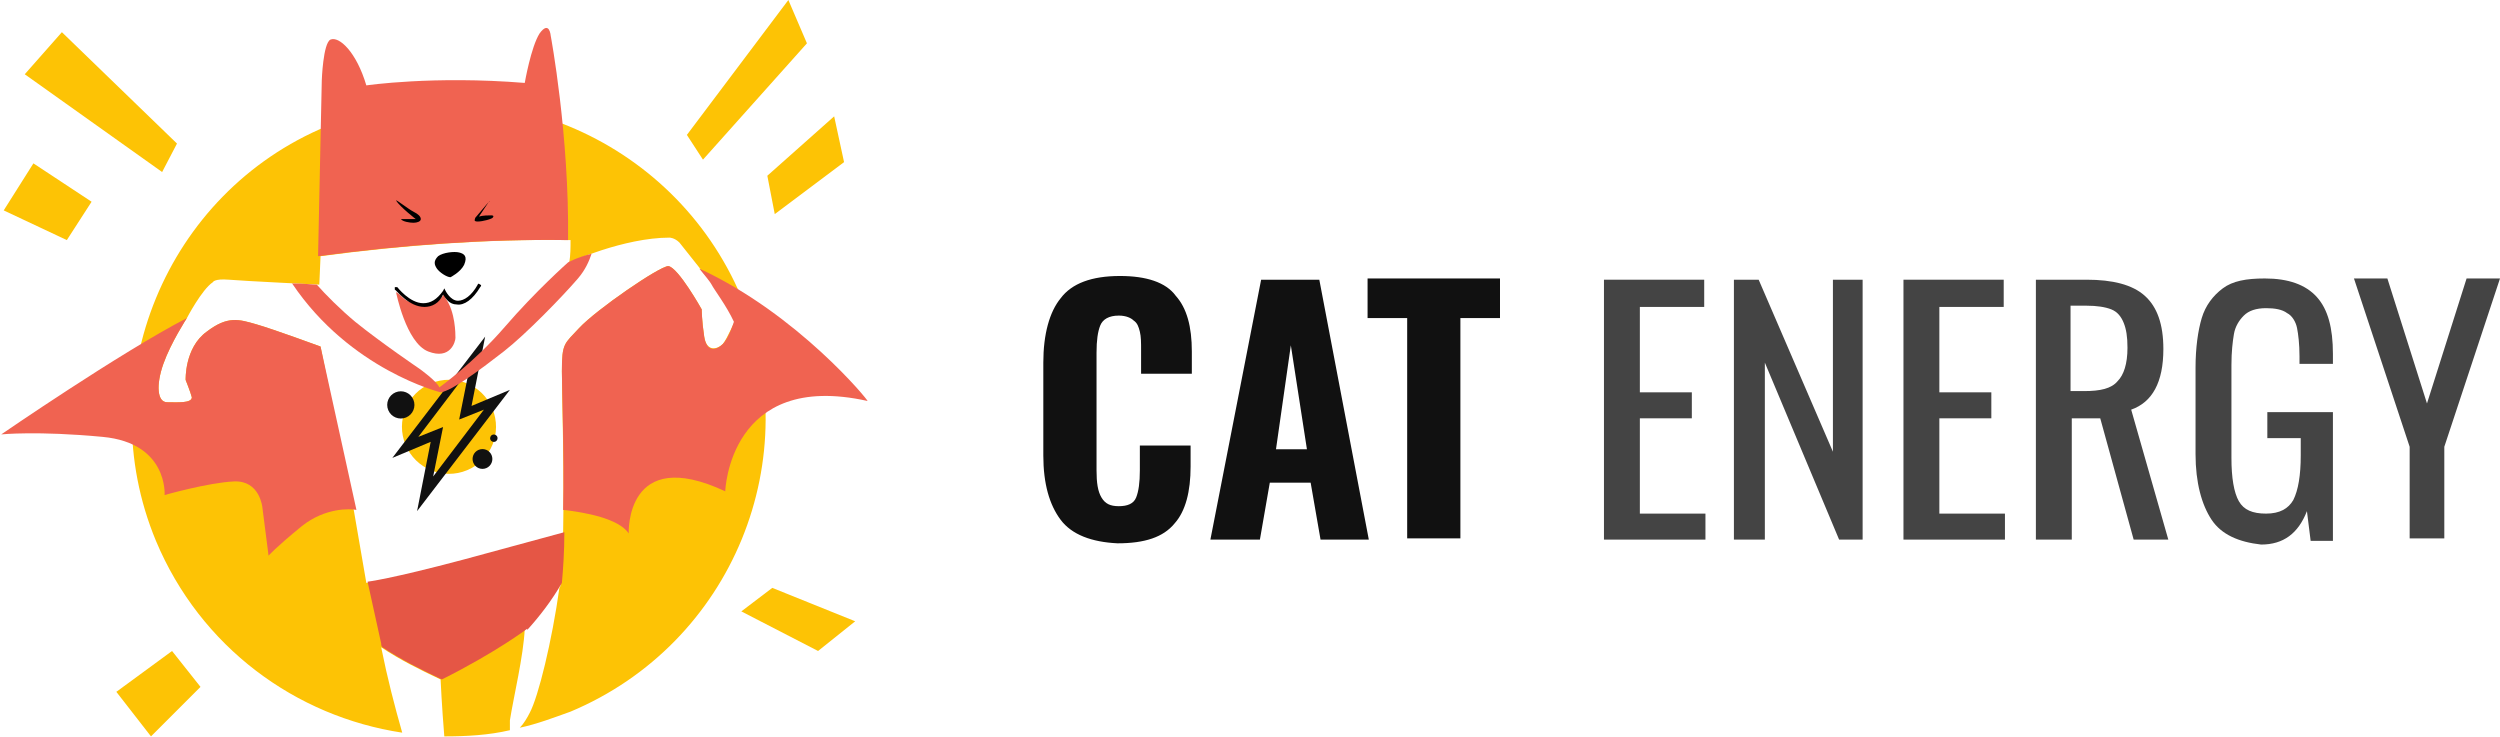
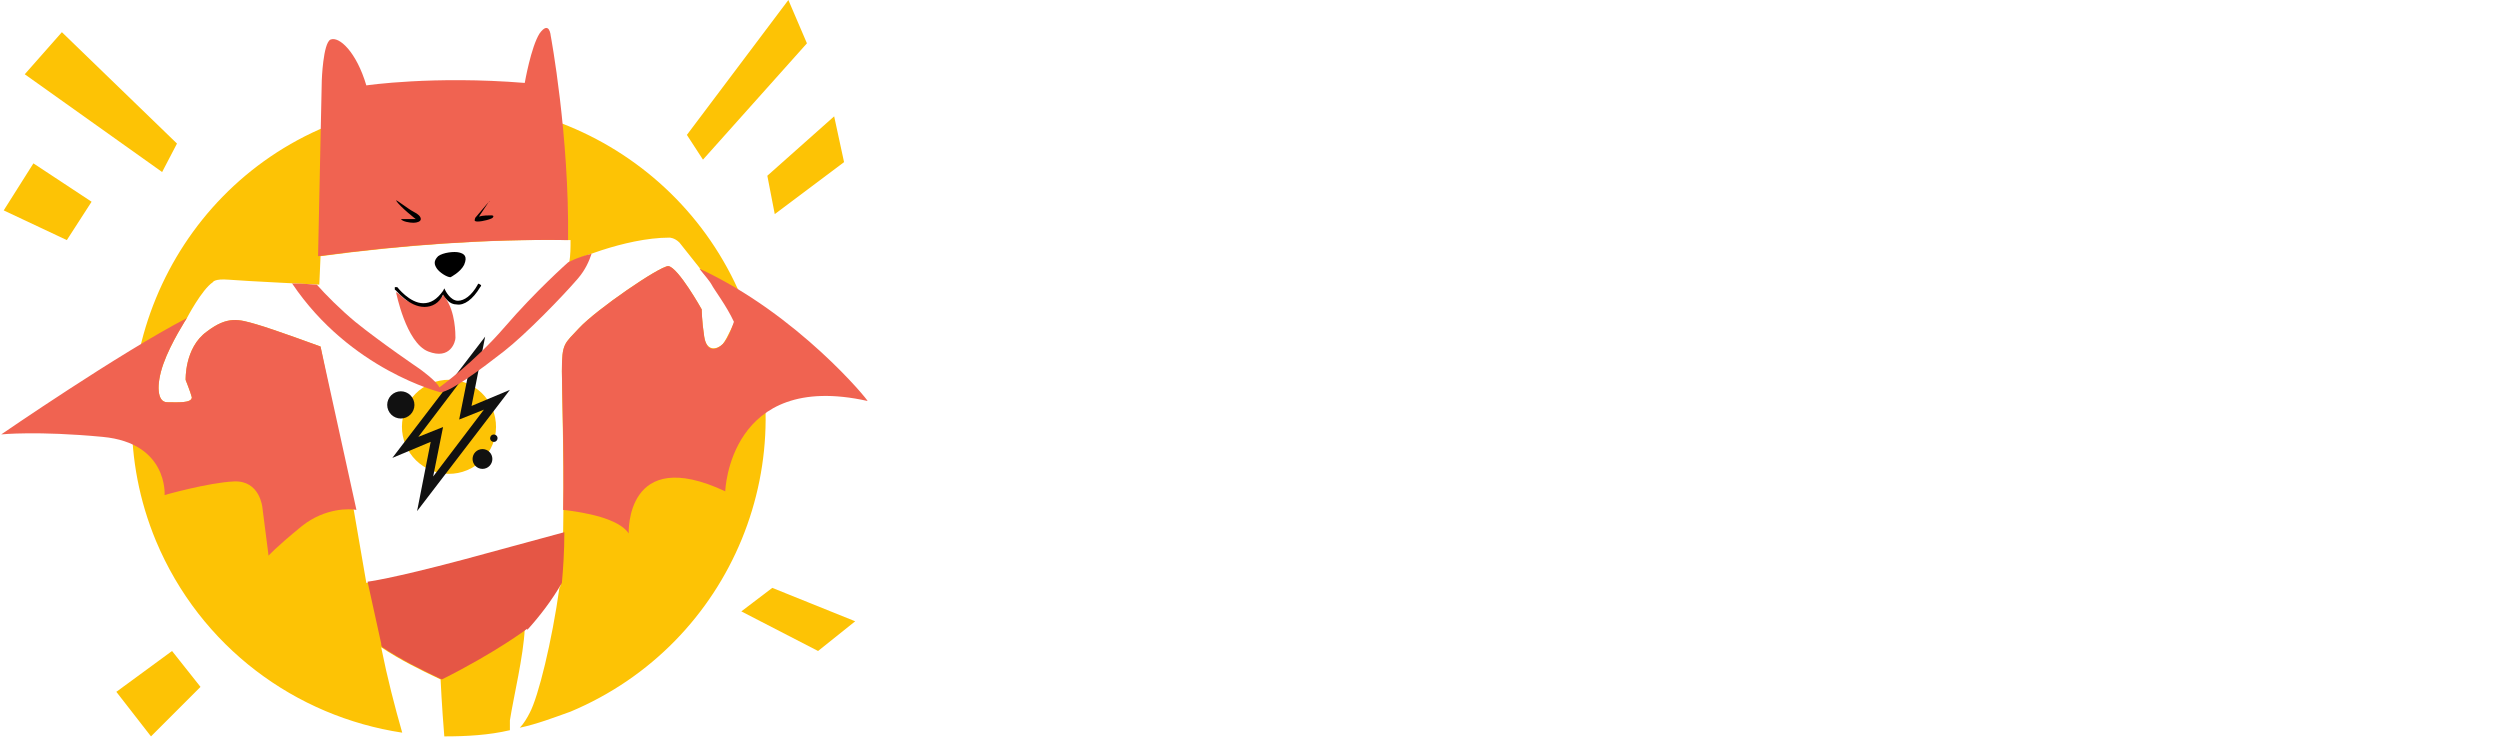
<svg xmlns="http://www.w3.org/2000/svg" version="1.1" id="Layer_1" x="0px" y="0px" viewBox="0 0 202 59.5" style="enable-background:new 0 0 202 59.5;" xml:space="preserve">
  <style type="text/css">
    .st0 {
      fill: #FDC305;
    }
    .st1 {
      fill: #F06351;
    }
    .st2 {
      fill: #E55645;
    }
    .st3 {
      fill: #111111;
    }
    .st4 {
      fill: #444444;
    }
  </style>
  <path class="st0" d="M59.9,24c-5.5-13-20.5-19.2-33.5-13.8S7.2,30.7,12.6,43.7c3.6,8.6,11.3,14.2,19.9,15.5   c-0.6-2.1-1.2-4.4-1.7-6.9c1.5,1,3.1,1.8,4.8,2.6c0,0,0,0,0,0c0,0,0.1,2.2,0.3,4.6c1.8,0,3.6-0.1,5.3-0.5c0-0.2,0-0.4,0-0.8   c0.3-1.9,1.1-5.2,1.2-7.4c1.1-1.1,2.1-2.3,2.9-3.7c0,0,0,0,0,0c0,0.1,0,0.3-0.1,0.4c-0.6,4.3-1.7,8.8-2.4,10.1   c-0.2,0.4-0.5,0.9-0.8,1.2c1.4-0.3,2.7-0.8,4.1-1.3C59.2,52,65.3,37,59.9,24z M58.4,27.8c-0.4,0.4-1.3,0.7-1.5-0.6S56.7,25,56.7,25   s-1.9-3.4-2.7-3.5c-0.7,0-5.8,3.5-7.2,5c-1.2,1.3-1.4,1.2-1.4,3.5c0,1.7,0.2,8.2,0.1,13.1v0v0c0,0-2.2,0.6-8.1,2.2   c-6,1.6-7.8,1.8-7.8,1.8l-1-5.8c0,0,0,0,0,0c0,0,0,0,0,0c0,0,0,0,0,0c0,0,0,0,0,0c0,0,0,0,0,0c0,0,0,0,0,0L25.9,28   c0,0-3.8-1.4-5.2-1.8c-1.4-0.4-2.3-0.7-4,0.6c-1.8,1.3-1.7,3.9-1.7,3.9s0.4,1,0.5,1.4c0,0.5-1.2,0.4-2,0.4s-0.9-1.4-0.3-3.1   c0.6-1.7,1.9-3.7,1.9-3.7s1.2-2.3,2.1-2.9c0,0,0.1-0.3,1.3-0.2c1.1,0.1,7.3,0.4,7.3,0.4l0.1-2.3c6.7-0.9,13.5-1.4,20.2-1.3   c0,0.6,0,1.2-0.1,1.8c0,0,4.4-2,8.1-2c0,0,0.4,0,0.8,0.4c0.3,0.4,2.4,3,2.7,3.4c0.2,0.4,1.2,1.7,1.8,3C59.3,26,58.8,27.3,58.4,27.8z   " />
  <path class="st1" d="M56.5,21.7c0.5,0.6,0.9,1.1,1,1.3c0.2,0.4,1.2,1.7,1.8,3c0,0-0.4,1.3-0.9,1.8s-1.3,0.7-1.5-0.6S56.7,25,56.7,25   s-1.9-3.4-2.7-3.5c-0.7,0-5.8,3.5-7.2,5c-1.2,1.3-1.4,1.2-1.4,3.5c0,1.5,0.2,6.6,0.1,11.2c1.8,0.2,4.5,0.7,5.3,1.9   c0,0-0.3-7.2,7.8-3.4c0,0,0.3-9.8,11.5-7.3C70.2,32.4,64.5,25.4,56.5,21.7z" />
  <path class="st1" d="M45.9,19.4c0.1-8.5-1.4-16.5-1.4-16.5s-0.1-1.3-0.9-0.2c-0.7,1.1-1.2,4-1.2,4C35,6.1,29.6,6.9,29.6,6.9   c-0.8-2.7-2.2-4-2.9-3.7C26.1,3.5,26,6.5,26,6.5l-0.3,14.2C32.4,19.8,39.2,19.3,45.9,19.4z" />
  <path class="st2" d="M45.4,47.1c0.1-1.1,0.2-2.5,0.2-4.1c0,0-2.2,0.6-8.1,2.2c-6,1.6-7.8,1.8-7.8,1.8l1.1,5c0,0.1,0,0.2,0.1,0.3   c1.5,1,3.1,1.8,4.8,2.6c4.4-2.2,6.9-4.1,6.9-4.1c0,0,0,0,0,0.1C43.6,49.8,44.6,48.5,45.4,47.1z" />
  <path d="M32,16.2c0-0.1,1,0.7,1.4,0.9c0.4,0.2,0.6,0.4,0.6,0.6c0,0.2-0.3,0.3-0.6,0.3s-0.9-0.1-1-0.3c0,0,0.6,0,0.9,0h0.3   C33.7,17.8,32.3,16.7,32,16.2z" />
  <path d="M39.5,16.3c0,0-1.1,1.3-1.1,1.3c0,0.1-0.2,0.3,0.2,0.3c0.4,0,1.1-0.2,1.2-0.3c0.1-0.1,0.1-0.2-0.1-0.2c-0.2,0-0.7,0-1,0.1   L39.5,16.3C39.6,16.3,39.6,16.2,39.5,16.3z" />
  <path d="M36.4,22.4c0,0,0.8-0.4,1.1-1c0.3-0.7,0-0.9-0.4-1s-1.3,0-1.7,0.3c-0.4,0.4-0.3,0.7-0.1,1C35.5,22,36.1,22.4,36.4,22.4z" />
  <path class="st1" d="M35.9,23.7c0,0-0.2,0.4-0.5,0.6c-0.2,0.2-0.6,0.4-1,0.4c-0.6,0-1.1-0.2-1.5-0.4c-0.2-0.1-0.4-0.3-0.5-0.4   c-0.2-0.2-0.4-0.3-0.4-0.3s0.8,4.1,2.6,4.8c1.8,0.7,2.2-0.8,2.2-1.1c0-0.3,0-2.1-0.8-3.2C36.1,23.6,36,23.8,35.9,23.7z" />
  <g>
    <path d="M34.3,24.8C34.3,24.8,34.3,24.8,34.3,24.8c-1.3,0-2.3-1.4-2.4-1.4c0-0.1,0-0.2,0-0.2c0.1,0,0.2,0,0.2,0c0,0,1,1.3,2.1,1.3     c0,0,0,0,0,0c0.6,0,1.1-0.3,1.6-1l0.1-0.2l0.1,0.2c0,0,0.4,0.8,1,0.8c0.5,0,1.1-0.4,1.6-1.3c0-0.1,0.1-0.1,0.2,0     c0.1,0,0.1,0.1,0,0.2c-0.6,1-1.3,1.5-1.9,1.4c-0.6,0-0.9-0.5-1.1-0.8C35.5,24.5,34.9,24.8,34.3,24.8z" />
  </g>
  <ellipse transform="matrix(0.9227 -0.3855 0.3855 0.9227 -10.5155 16.6462)" class="st0" cx="36.3" cy="34.5" rx="3.8" ry="3.8" />
  <path class="st3" d="M41.2,31.5l-3.1,1.3l1.1-5.6l-7.5,9.8l3.1-1.3l-1.1,5.6L41.2,31.5z M33.8,35.3l4.1-5.4l-0.8,4l2-0.8L35,38.5   l0.8-4L33.8,35.3z" />
  <ellipse transform="matrix(0.9227 -0.3855 0.3855 0.9227 -10.1149 15.0347)" class="st3" cx="32.4" cy="32.7" rx="1.1" ry="1.1" />
  <ellipse transform="matrix(0.9227 -0.3855 0.3855 0.9227 -11.304 17.8881)" class="st3" cx="39" cy="37.1" rx="0.8" ry="0.8" />
  <ellipse transform="matrix(0.9227 -0.3855 0.3855 0.9227 -10.5603 18.1253)" class="st3" cx="39.9" cy="35.4" rx="0.3" ry="0.3" />
  <path class="st1" d="M45.9,21.2c0,0-2.6,2.3-5.1,5.2s-5.3,4.9-5.3,4.9c-0.2-0.5-1.6-1.5-1.6-1.5s-3.1-2.1-5.2-3.8   c-1.2-1-2.4-2.2-3.1-3c-0.3,0-1.1-0.1-2-0.1c4.7,7,12,8.8,12,8.8c0.9-0.1,3.3-1.9,5.1-3.3c1.8-1.4,4.8-4.5,6-5.9   c0.6-0.7,0.9-1.4,1.1-2C46.6,20.8,45.9,21.2,45.9,21.2z" />
  <polygon class="st0" points="65.2,3.5 56.8,12.9 55.5,10.9 63.7,0 " />
  <polygon class="st0" points="62.6,17.3 68.2,13.1 67.4,9.4 62,14.2 " />
  <polygon class="st0" points="59.9,49.4 66.1,52.6 69.1,50.2 62.4,47.5 " />
  <polygon class="st0" points="2,6 5,2.6 14.3,11.6 13.1,13.9 " />
  <polygon class="st0" points="7.4,16.3 2.7,13.2 0.3,17 5.4,19.4 " />
  <polygon class="st0" points="13.9,52.6 9.4,55.9 12.2,59.5 16.2,55.5 " />
  <path class="st1" d="M25.9,28c0,0-3.8-1.4-5.2-1.8c-1.4-0.4-2.3-0.7-4,0.6c-1.8,1.3-1.7,3.9-1.7,3.9s0.4,1,0.5,1.4   c0,0.5-1.2,0.4-2,0.4s-0.9-1.4-0.3-3.1c0.6-1.7,1.9-3.7,1.9-3.7c-5.4,2.8-15,9.4-15,9.4s2.9-0.3,8.2,0.2c5.3,0.5,5,4.7,5,4.7   s3.5-1,5.6-1.1c2.1-0.1,2.3,2.1,2.3,2.1l0.5,3.9c0,0,0.5-0.6,2.7-2.4c1.9-1.5,3.9-1.4,4.4-1.3c0,0,0,0,0,0L25.9,28z" />
-   <g>
-     <path class="st3" d="M85.7,42c-0.9-1.2-1.4-2.9-1.4-5.2v-7.5c0-2.3,0.5-4.1,1.4-5.2c0.9-1.2,2.5-1.8,4.8-1.8c2.1,0,3.7,0.5,4.5,1.6     c0.9,1,1.3,2.5,1.3,4.5v1.8h-4.1v-1.9c0-0.6,0-1.1-0.1-1.5c-0.1-0.4-0.2-0.7-0.5-0.9c-0.2-0.2-0.6-0.4-1.2-0.4     c-0.8,0-1.3,0.3-1.5,0.8c-0.2,0.5-0.3,1.2-0.3,2.2v9.5c0,1,0.1,1.7,0.4,2.2c0.3,0.5,0.7,0.7,1.4,0.7c0.7,0,1.2-0.2,1.4-0.7     c0.2-0.5,0.3-1.2,0.3-2.2v-2h4.1v1.7c0,2-0.4,3.6-1.3,4.6c-0.9,1.1-2.4,1.6-4.6,1.6C88.2,43.8,86.6,43.2,85.7,42z" />
-     <path class="st3" d="M101.9,22.6h4.7l4,21h-3.9l-0.8-4.6h-3.3l-0.8,4.6h-4L101.9,22.6z M105.6,36.3l-1.3-8.4l-1.2,8.4H105.6z" />
-     <path class="st3" d="M113.7,25.7h-3.2v-3.2h10.7v3.2H118v17.8h-4.3V25.7z" />
-     <path class="st4" d="M129.6,22.6h8.1v2.2h-5.2v6.9h4.2v2.1h-4.2v7.7h5.3v2.1h-8.2V22.6z" />
-     <path class="st4" d="M140.1,22.6h2l6,13.9V22.6h2.4v21h-1.9l-6-14.3v14.3h-2.5V22.6z" />
-     <path class="st4" d="M153.8,22.6h8.1v2.2h-5.2v6.9h4.2v2.1h-4.2v7.7h5.3v2.1h-8.2V22.6z" />
-     <path class="st4" d="M164.4,22.6h4.2c2.1,0,3.7,0.4,4.7,1.3c1,0.9,1.5,2.3,1.5,4.3c0,2.7-0.9,4.3-2.6,4.9l3,10.5h-2.8l-2.7-9.8     h-2.3v9.8h-2.9V22.6z M168.4,31.6c1.3,0,2.2-0.2,2.7-0.8c0.5-0.5,0.8-1.4,0.8-2.7c0-0.9-0.1-1.5-0.3-2c-0.2-0.5-0.5-0.9-1-1.1     c-0.5-0.2-1.2-0.3-2-0.3h-1.3v6.9H168.4z" />
-     <path class="st4" d="M178.7,42c-0.8-1.2-1.3-3-1.3-5.3v-7c0-1.6,0.2-3,0.5-4c0.3-1,0.9-1.8,1.7-2.4c0.8-0.6,1.9-0.8,3.4-0.8     c1.9,0,3.3,0.5,4.2,1.5c0.9,1,1.3,2.5,1.3,4.6v0.8h-2.7v-0.6c0-1-0.1-1.8-0.2-2.3c-0.1-0.5-0.4-1-0.8-1.2c-0.4-0.3-1-0.4-1.7-0.4     c-0.8,0-1.4,0.2-1.8,0.6c-0.4,0.4-0.7,0.9-0.8,1.5c-0.1,0.6-0.2,1.4-0.2,2.5V37c0,1.6,0.2,2.8,0.6,3.5c0.4,0.7,1.1,1,2.2,1     c1.1,0,1.8-0.4,2.2-1.1c0.4-0.8,0.6-2,0.6-3.6v-1.4h-2.7v-2.1h5.3v10.4h-1.8l-0.3-2.4c-0.7,1.8-1.9,2.7-3.7,2.7     C180.9,43.8,179.5,43.2,178.7,42z" />
-     <path class="st4" d="M194.7,36.1l-4.5-13.6h2.7l3.2,10.1l3.2-10.1h2.7l-4.5,13.6v7.4h-2.8V36.1z" />
-   </g>
</svg>
